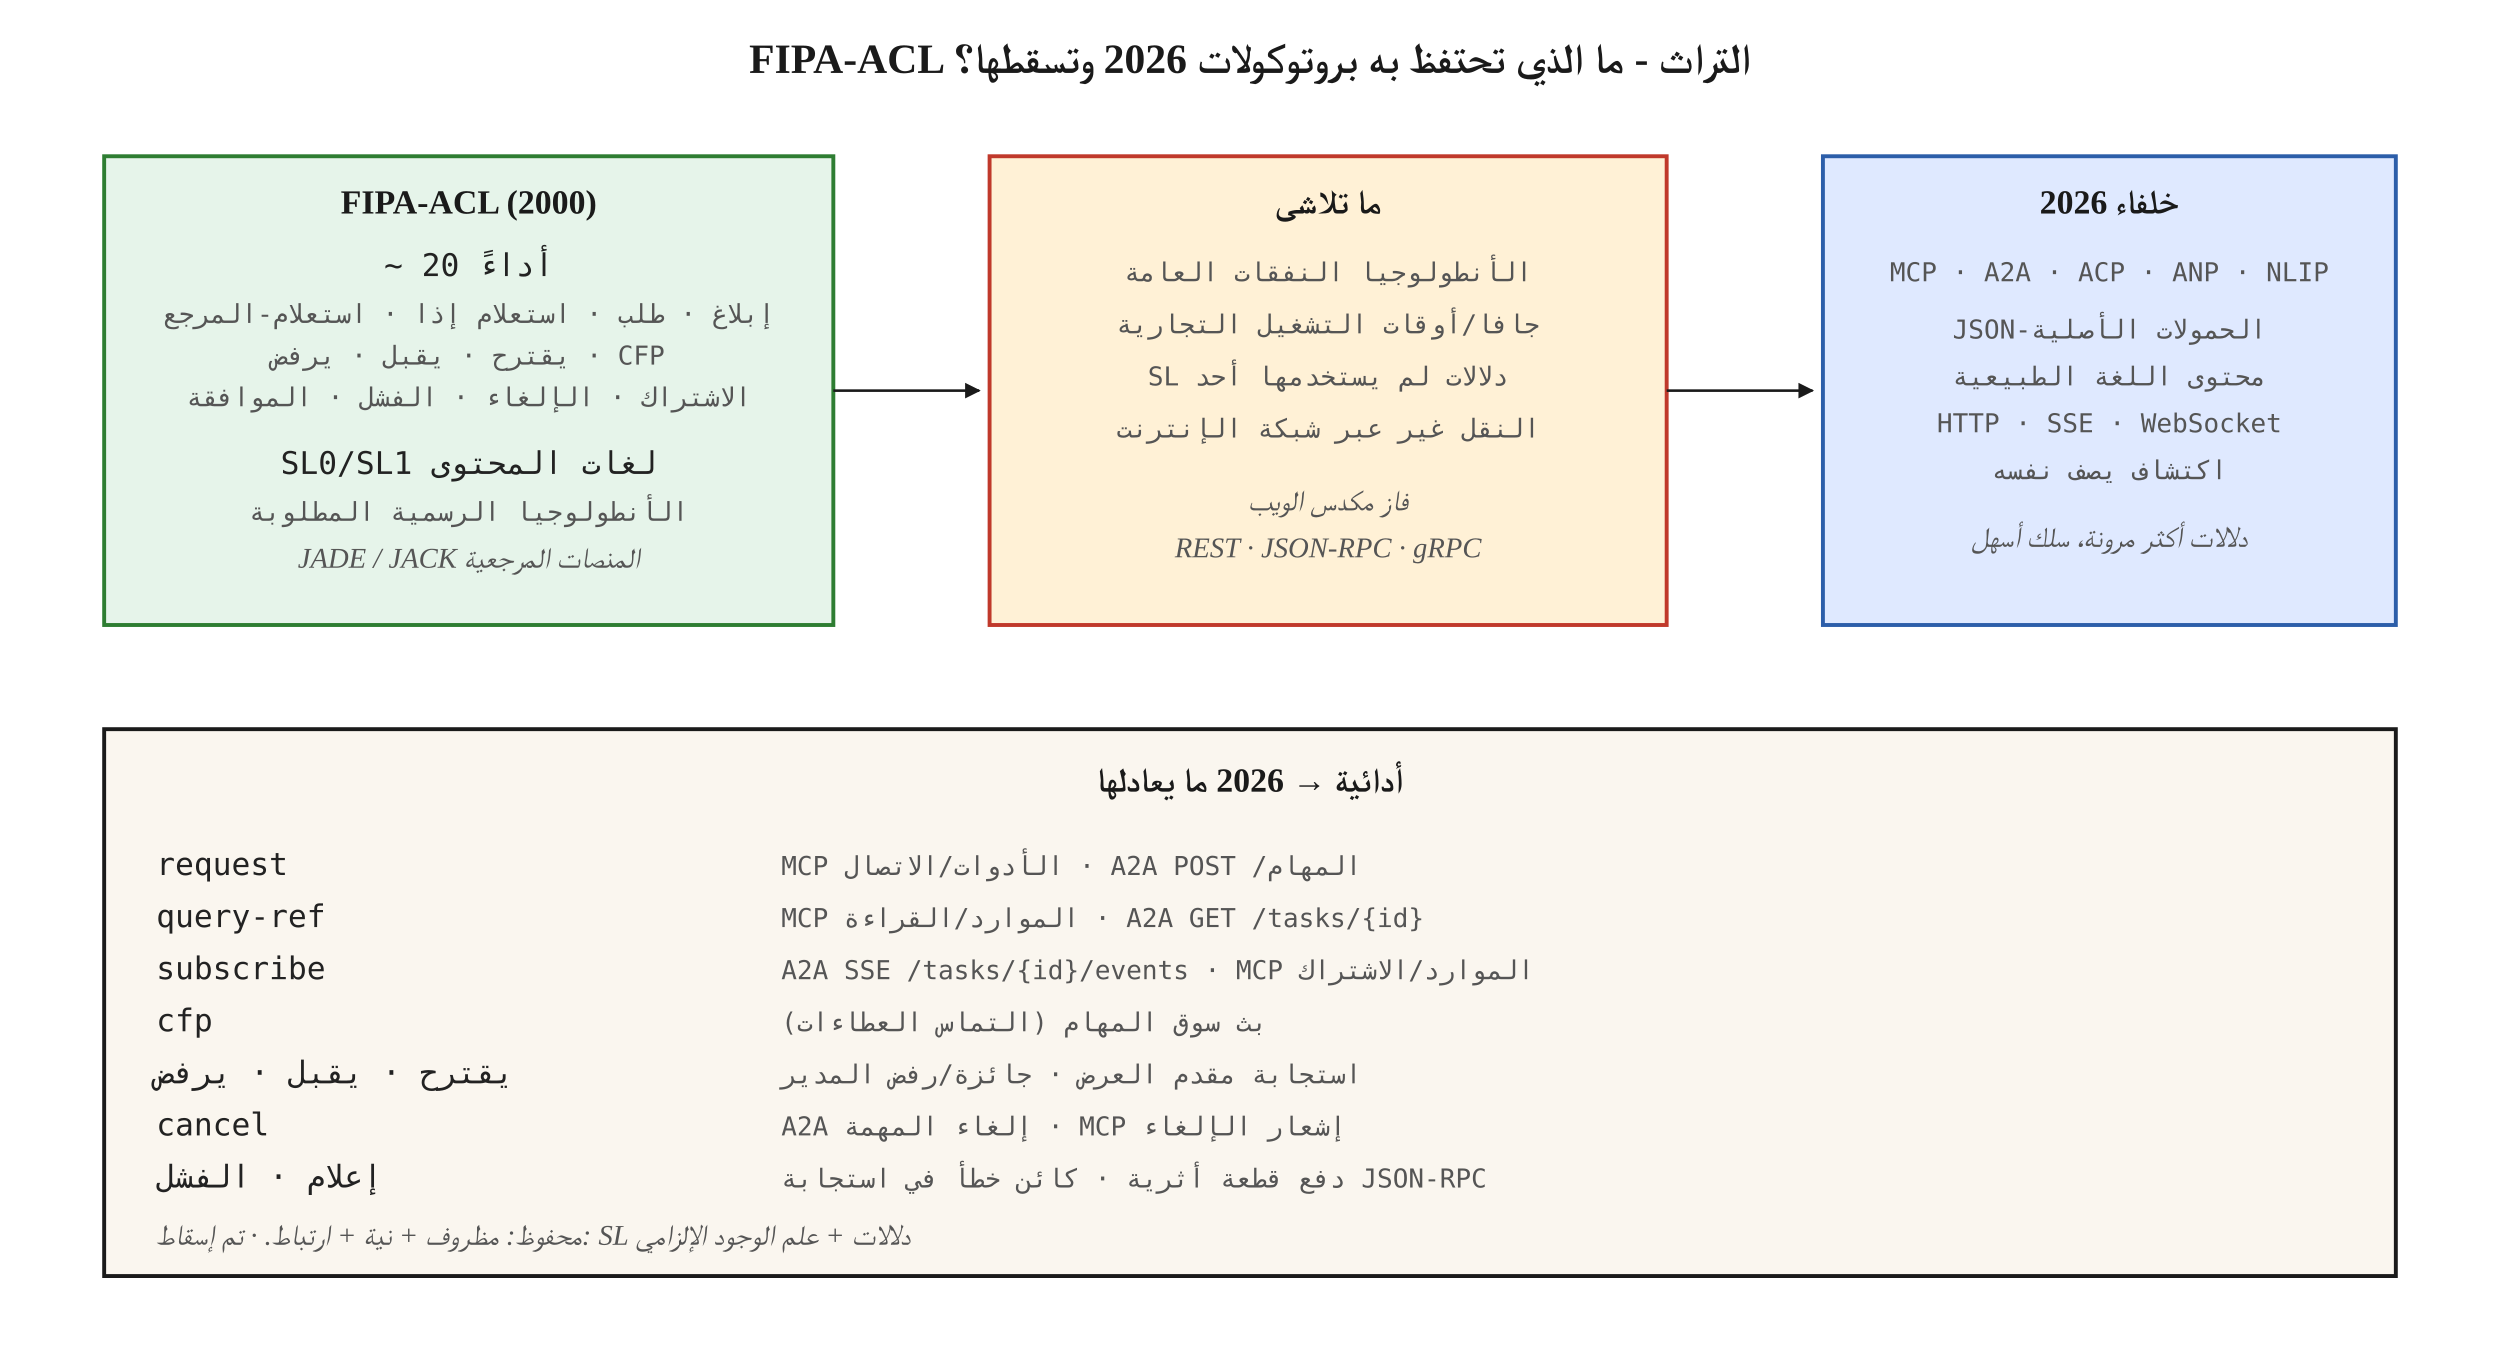
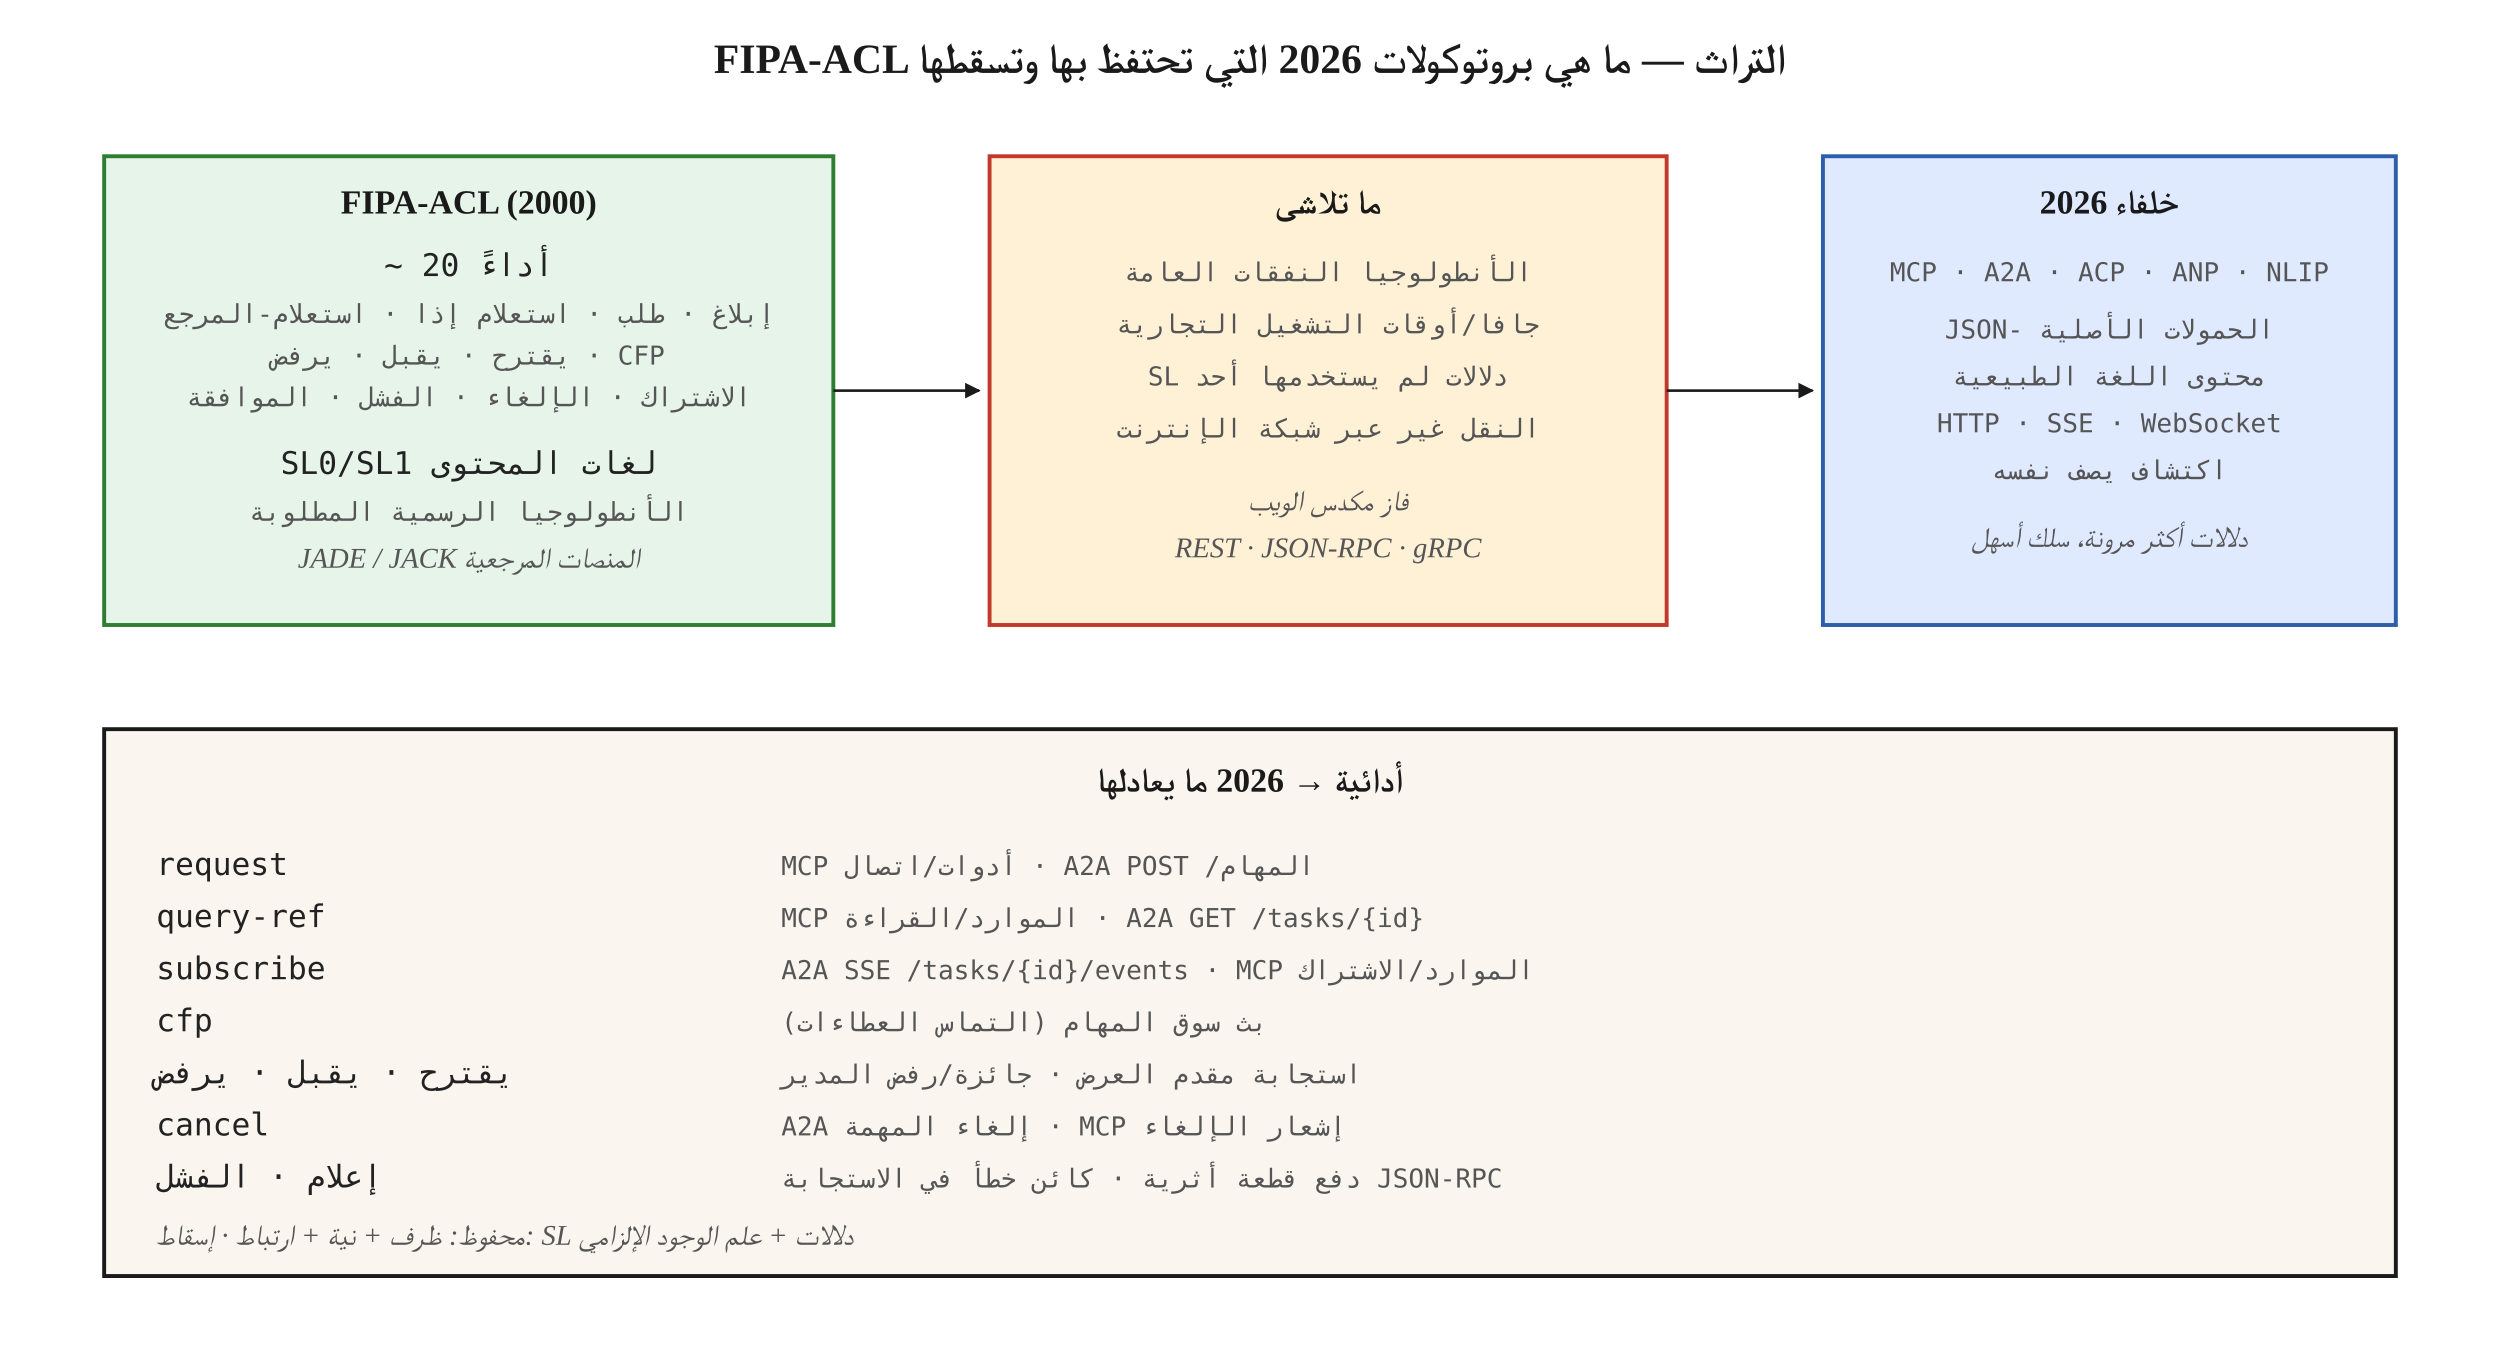
<svg xmlns="http://www.w3.org/2000/svg" viewBox="0 0 960 520" font-family="Georgia, 'Times New Roman', serif">
  <defs>
    <marker id="arrow" viewBox="0 0 10 10" refX="9" refY="5" markerWidth="6" markerHeight="6" orient="auto">
      <path d="M0,0 L10,5 L0,10 z" fill="#1a1a1a" />
    </marker>
    <style>
      .box { fill: #faf6ef; stroke: #1a1a1a; stroke-width: 1.5; }
      .hot { fill: #fff1d6; stroke: #c0392b; stroke-width: 1.5; }
      .cool { fill: #e6f4ea; stroke: #2e7d32; stroke-width: 1.5; }
      .cold { fill: #dfe9ff; stroke: #2c5ea9; stroke-width: 1.5; }
      .dsk { fill: #e9e6ff; stroke: #5a4fcf; stroke-width: 1.5; }
      .title { font-size: 16px; font-weight: 700; fill: #1a1a1a; }
      .head { font-size: 13px; font-weight: 700; fill: #1a1a1a; }
      .step { font-size: 12px; font-family: 'Menlo', monospace; fill: #222; }
      .small { font-size: 10px; font-family: 'Menlo', monospace; fill: #555; }
      .caption { font-size: 11px; fill: #555; font-style: italic; }
    </style>
  </defs>
-   <text x="480" y="28" text-anchor="middle" class="title">FIPA-ACL التراث - ما الذي تحتفظ به بروتوكولات 2026 وتسقطها؟</text>
+   <text x="480" y="28" text-anchor="middle" class="title">FIPA-ACL التراث — ما هي بروتوكولات 2026 التي تحتفظ بها وتسقطها</text>
  <rect x="40" y="60" width="280" height="180" class="cool" />
  <text x="180" y="82" text-anchor="middle" class="head">FIPA-ACL (2000)</text>
  <text x="180" y="106" text-anchor="middle" class="step">~ 20 أداءً</text>
  <text x="180" y="124" text-anchor="middle" class="small">إبلاغ · طلب · استعلام إذا · استعلام-المرجع</text>
  <text x="180" y="140" text-anchor="middle" class="small">يقترح · يقبل · يرفض · CFP</text>
  <text x="180" y="156" text-anchor="middle" class="small">الاشتراك · الإلغاء · الفشل · الموافقة</text>
  <text x="180" y="182" text-anchor="middle" class="step">SL0/SL1 لغات المحتوى</text>
  <text x="180" y="200" text-anchor="middle" class="small">الأنطولوجيا الرسمية المطلوبة</text>
  <text x="180" y="218" text-anchor="middle" class="caption">JADE / JACK المنصات المرجعية</text>
  <rect x="380" y="60" width="260" height="180" class="hot" />
  <text x="510" y="82" text-anchor="middle" class="head">ما تلاشى</text>
  <text x="510" y="108" text-anchor="middle" class="small">الأنطولوجيا النفقات العامة</text>
  <text x="510" y="128" text-anchor="middle" class="small">جافا/أوقات التشغيل التجارية</text>
  <text x="510" y="148" text-anchor="middle" class="small">SL دلالات لم يستخدمها أحد</text>
  <text x="510" y="168" text-anchor="middle" class="small">النقل غير عبر شبكة الإنترنت</text>
  <text x="510" y="196" text-anchor="middle" class="caption">فاز مكدس الويب</text>
  <text x="510" y="214" text-anchor="middle" class="caption">REST · JSON-RPC · gRPC</text>
  <rect x="700" y="60" width="220" height="180" class="cold" />
  <text x="810" y="82" text-anchor="middle" class="head">2026 خلفاء</text>
  <text x="810" y="108" text-anchor="middle" class="small">MCP · A2A · ACP · ANP · NLIP</text>
-   <text x="810" y="130" text-anchor="middle" class="small">JSON-الحمولات الأصلية</text>
+   <text x="810" y="130" text-anchor="middle" class="small">JSON- ​​الحمولات الأصلية</text>
  <text x="810" y="148" text-anchor="middle" class="small">محتوى اللغة الطبيعية</text>
  <text x="810" y="166" text-anchor="middle" class="small">HTTP · SSE · WebSocket</text>
  <text x="810" y="184" text-anchor="middle" class="small">اكتشاف يصف نفسه</text>
  <text x="810" y="210" text-anchor="middle" class="caption">دلالات أكثر مرونة، سلك أسهل</text>
  <line x1="320" y1="150" x2="376" y2="150" stroke="#1a1a1a" marker-end="url(#arrow)" />
  <line x1="640" y1="150" x2="696" y2="150" stroke="#1a1a1a" marker-end="url(#arrow)" />
  <rect x="40" y="280" width="880" height="210" class="box" />
  <text x="480" y="304" text-anchor="middle" class="head">أدائية → 2026 ما يعادلها</text>
  <text x="60" y="336" class="step">request</text>
-   <text x="300" y="336" class="small">MCP الأدوات/الاتصال · A2A POST /المهام</text>
+   <text x="300" y="336" class="small">MCP أدوات/اتصال · A2A POST /المهام</text>
  <text x="60" y="356" class="step">query-ref</text>
  <text x="300" y="356" class="small">MCP الموارد/القراءة · A2A GET /tasks/{id}</text>
  <text x="60" y="376" class="step">subscribe</text>
  <text x="300" y="376" class="small">A2A SSE /tasks/{id}/events · MCP الموارد/الاشتراك</text>
  <text x="60" y="396" class="step">cfp</text>
  <text x="300" y="396" class="small">بث سوق المهام (التماس العطاءات)</text>
  <text x="60" y="416" class="step">يقترح · يقبل · يرفض</text>
  <text x="300" y="416" class="small">استجابة مقدم العرض · جائزة/رفض المدير</text>
  <text x="60" y="436" class="step">cancel</text>
  <text x="300" y="436" class="small">A2A إلغاء المهمة · MCP إشعار الإلغاء</text>
  <text x="60" y="456" class="step">إعلام · الفشل</text>
-   <text x="300" y="456" class="small">دفع قطعة أثرية · كائن خطأ في استجابة JSON-RPC</text>
-   <text x="60" y="478" class="caption">محفوظ: مظروف + نية + ارتباط. · تم إسقاط: SL دلالات + علم الوجود الإلزامي</text>
+   <text x="300" y="456" class="small">دفع قطعة أثرية · كائن خطأ في الاستجابة JSON-RPC</text>
+   <text x="60" y="478" class="caption">محفوظ: ظرف + نية + ارتباط · إسقاط: SL دلالات + علم الوجود الإلزامي</text>
</svg>
